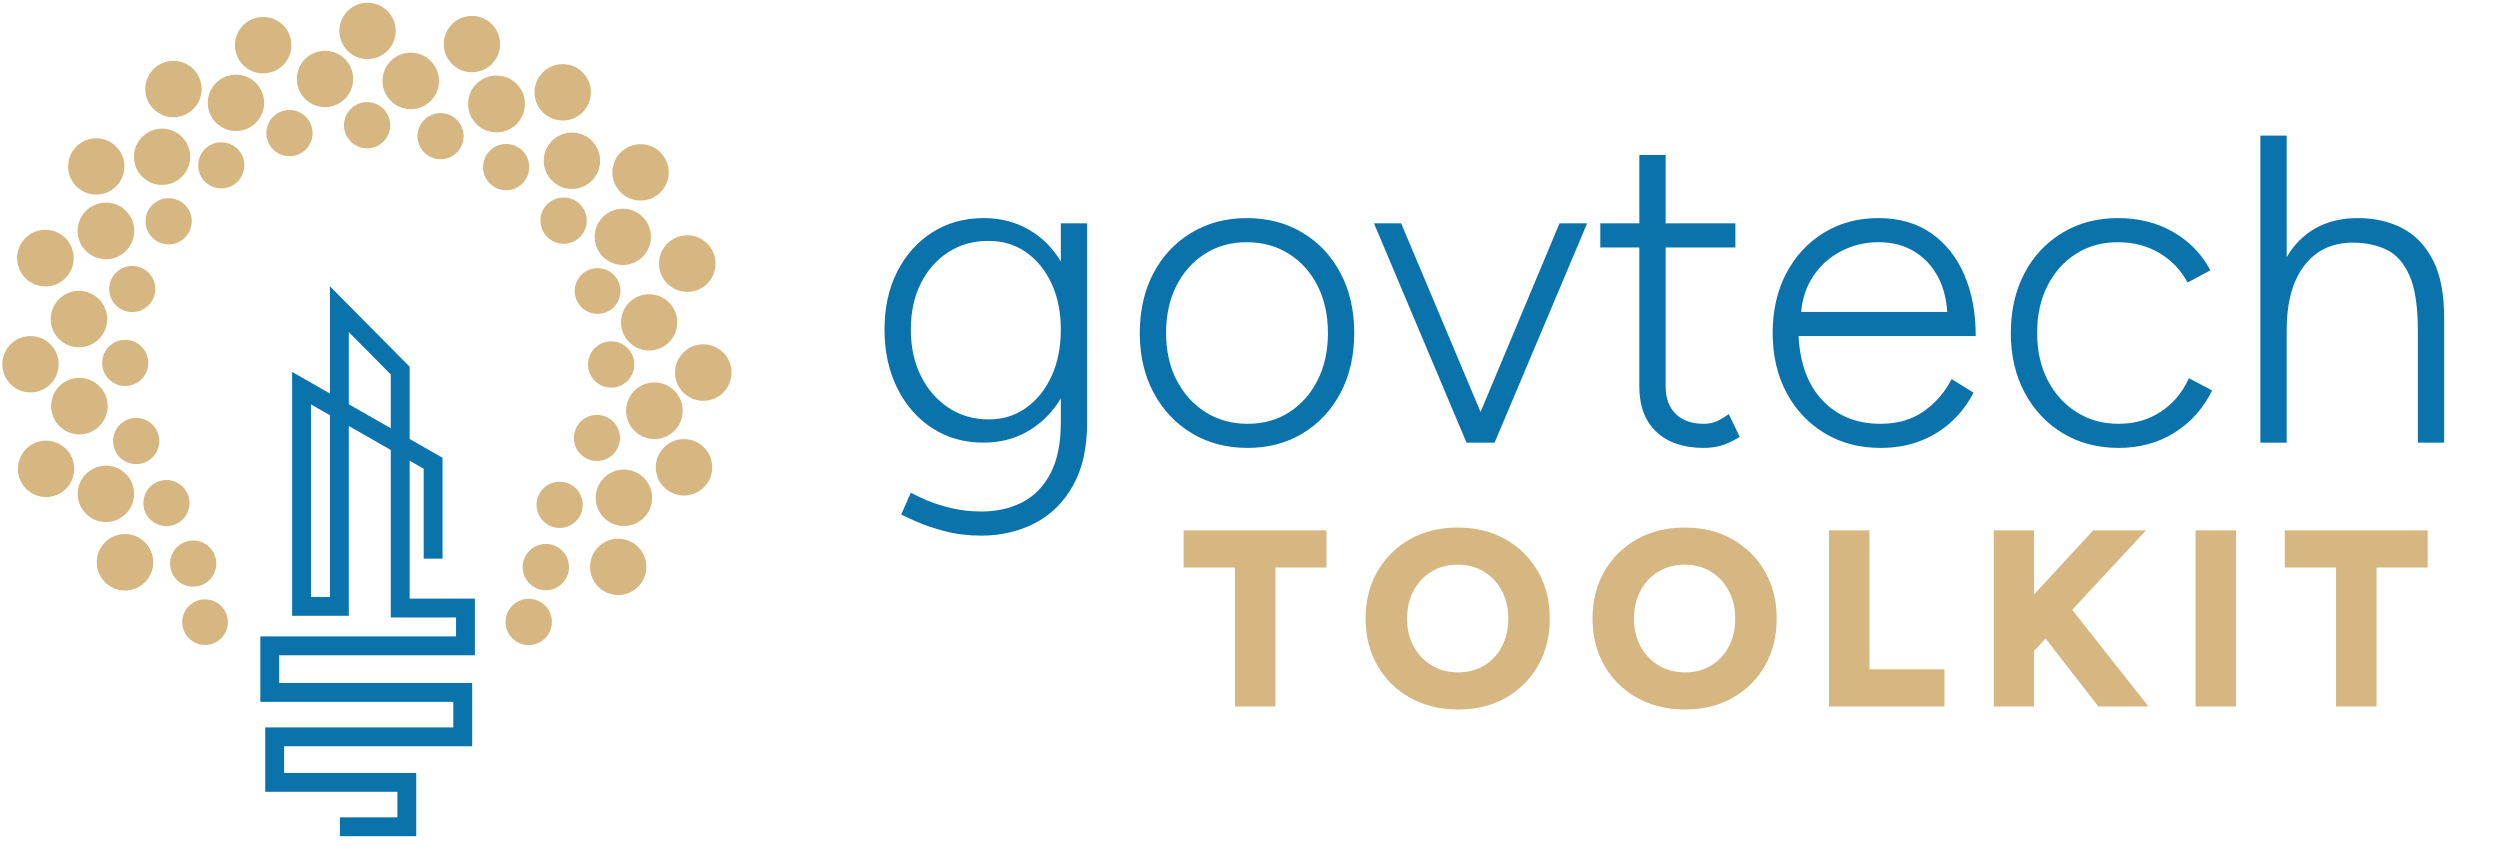
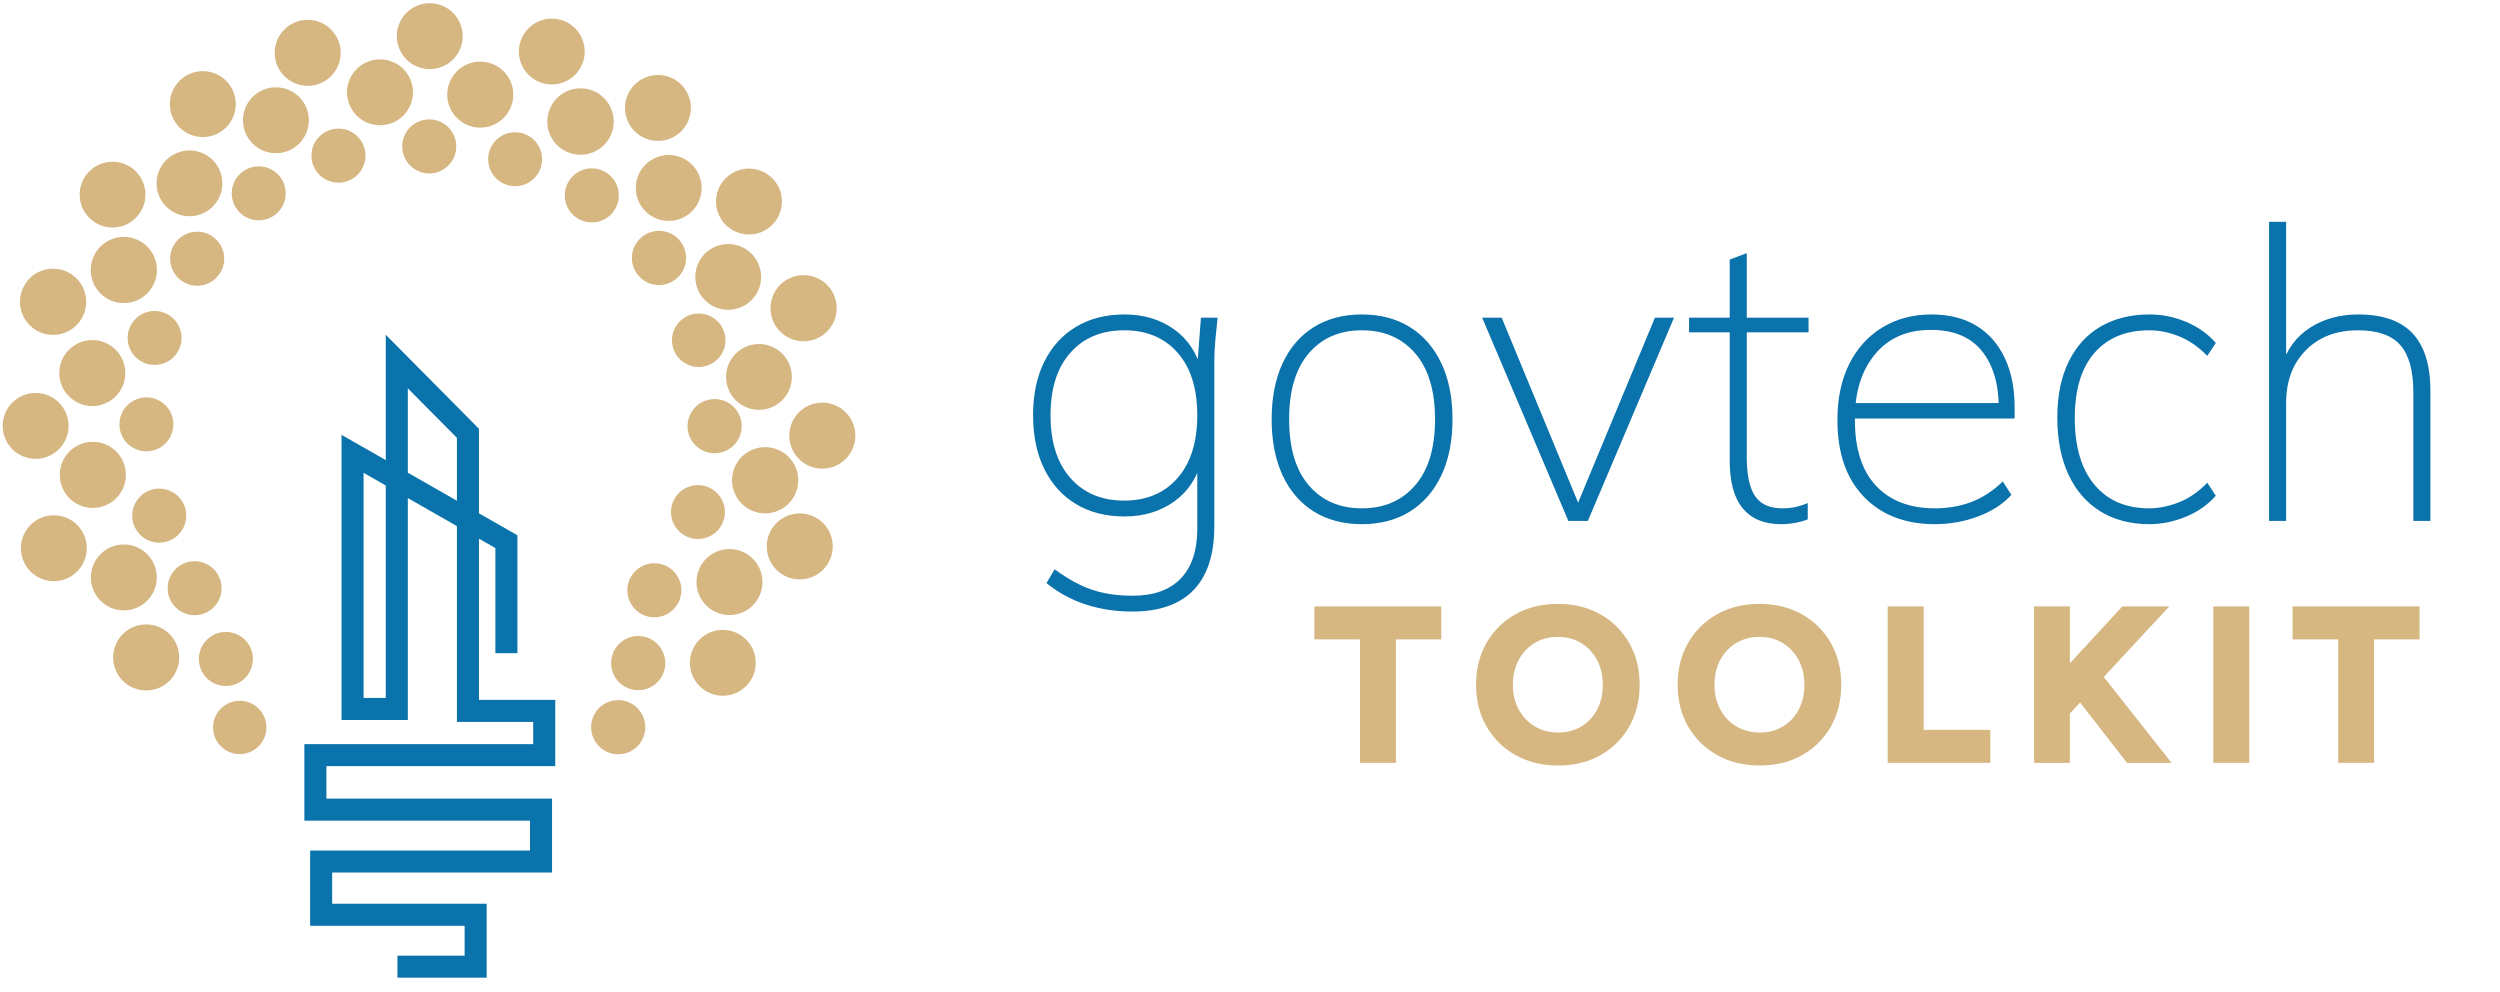
- <svg xmlns="http://www.w3.org/2000/svg" viewBox="0 0 684 232" width="684" height="232" role="img" aria-label="GovTech Toolkit">
+ <svg xmlns="http://www.w3.org/2000/svg" viewBox="0 0 585 232" width="585" height="232" role="img" aria-label="GovTech Toolkit">
  <g transform="translate(0,0.0) scale(0.6) translate(-14,-11)">
    <g fill="#D6B681">
      <circle cx="181.6" cy="25.1" r="12.85" />
      <circle cx="134.0" cy="31.6" r="12.87" />
      <circle cx="229.2" cy="31.1" r="12.84" />
      <circle cx="162.2" cy="47.0" r="12.85" />
      <circle cx="201.3" cy="47.9" r="12.88" />
      <circle cx="93.1" cy="51.6" r="12.85" />
      <circle cx="270.6" cy="53.1" r="12.85" />
      <circle cx="121.6" cy="57.9" r="12.85" />
      <circle cx="240.4" cy="58.4" r="12.96" />
      <circle cx="181.4" cy="68.1" r="10.54" />
      <circle cx="146.0" cy="71.7" r="10.54" />
      <circle cx="214.9" cy="73.1" r="10.52" />
      <circle cx="87.9" cy="82.5" r="12.83" />
      <circle cx="274.8" cy="84.3" r="12.85" />
      <circle cx="57.9" cy="86.9" r="12.83" />
      <circle cx="114.9" cy="86.4" r="10.52" />
      <circle cx="244.8" cy="87.2" r="10.54" />
      <circle cx="306.1" cy="89.6" r="12.85" />
      <circle cx="90.9" cy="111.9" r="10.54" />
      <circle cx="271.0" cy="111.6" r="10.56" />
      <circle cx="62.3" cy="116.3" r="12.91" />
      <circle cx="298.0" cy="119.0" r="12.83" />
      <circle cx="34.7" cy="128.7" r="12.91" />
      <circle cx="327.4" cy="131.2" r="12.90" />
      <circle cx="74.3" cy="142.8" r="10.52" />
      <circle cx="286.5" cy="143.7" r="10.43" />
      <circle cx="50.0" cy="156.5" r="12.87" />
      <circle cx="310.0" cy="158.0" r="12.83" />
      <circle cx="27.9" cy="177.1" r="12.85" />
      <circle cx="71.1" cy="176.5" r="10.52" />
      <circle cx="292.7" cy="177.2" r="10.56" />
      <circle cx="334.7" cy="180.9" r="12.88" />
      <circle cx="50.2" cy="196.2" r="12.89" />
      <circle cx="312.4" cy="198.3" r="12.91" />
      <circle cx="286.2" cy="210.7" r="10.51" />
      <circle cx="76.1" cy="212.1" r="10.54" />
      <circle cx="325.9" cy="224.1" r="12.87" />
      <circle cx="35.0" cy="224.8" r="12.85" />
      <circle cx="62.3" cy="236.2" r="12.85" />
      <circle cx="298.5" cy="238.0" r="12.87" />
      <circle cx="89.9" cy="240.4" r="10.52" />
      <circle cx="269.2" cy="241.2" r="10.54" />
      <circle cx="71.0" cy="267.4" r="12.88" />
      <circle cx="295.9" cy="269.5" r="12.84" />
      <circle cx="102.1" cy="268.0" r="10.54" />
      <circle cx="262.9" cy="269.6" r="10.56" />
      <circle cx="107.5" cy="294.7" r="10.40" />
      <circle cx="255.1" cy="294.6" r="10.56" />
    </g>
    <polyline fill="none" stroke="#0B73AB" stroke-width="8.6" stroke-linejoin="miter" stroke-miterlimit="10" points="169.00,388.00 199.50,388.00 199.50,367.75 139.25,367.75 139.25,347.00 225.00,347.00 225.00,326.75 137.00,326.75 137.00,305.50 226.25,305.50 226.25,288.25 196.50,288.25 196.50,180.00 168.75,152.00 168.75,287.50 151.50,287.50 151.50,188.00 211.50,222.25 211.50,265.75" />
  </g>
-   <path fill="#0B73AB" d="M268.52 146.549Q263.12 146.549 258.56 145.349Q254.0 144.149 250.88 142.769Q247.76 141.389 246.56 140.789L249.2 134.789Q250.64 135.629 253.58 136.889Q256.52 138.149 260.42 139.049Q264.32 139.949 268.52 139.949Q274.76 139.949 279.68 137.429Q284.6 134.909 287.42 129.509Q290.24 124.109 290.24 115.589V108.989Q286.88 114.629 281.42 117.869Q275.96 121.109 269.12 121.109Q261.2 121.109 255.08 117.149Q248.96 113.189 245.48 106.169Q242.0 99.149 242.0 90.149Q242.0 81.149 245.48 74.309Q248.96 67.469 255.08 63.569Q261.2 59.669 269.12 59.669Q275.96 59.669 281.42 62.789Q286.88 65.909 290.24 71.549V61.109H297.44V115.589Q297.44 126.029 293.54 132.929Q289.64 139.829 283.04 143.189Q276.44 146.549 268.52 146.549ZM270.56 114.749Q276.32 114.749 280.76 111.569Q285.2 108.389 287.72 102.869Q290.24 97.349 290.24 90.149Q290.24 83.069 287.72 77.609Q285.2 72.149 280.76 69.029Q276.32 65.909 270.44 65.909Q264.2 65.909 259.4 69.029Q254.6 72.149 251.9 77.609Q249.2 83.069 249.2 90.149Q249.2 97.349 251.96 102.869Q254.72 108.389 259.52 111.569Q264.32 114.749 270.56 114.749ZM341.36 122.549Q332.72 122.549 326.06 118.529Q319.4 114.509 315.62 107.429Q311.84 100.349 311.84 91.109Q311.84 81.869 315.56 74.789Q319.28 67.709 325.94 63.689Q332.6 59.669 341.12 59.669Q349.76 59.669 356.42 63.689Q363.08 67.709 366.8 74.789Q370.52 81.869 370.52 91.109Q370.52 100.349 366.8 107.429Q363.08 114.509 356.48 118.529Q349.88 122.549 341.36 122.549ZM341.36 115.949Q347.84 115.949 352.76 112.769Q357.68 109.589 360.5 104.009Q363.32 98.429 363.32 91.109Q363.32 83.789 360.5 78.209Q357.68 72.629 352.64 69.449Q347.6 66.269 341.12 66.269Q334.64 66.269 329.66 69.449Q324.68 72.629 321.86 78.209Q319.04 83.789 319.04 91.109Q319.04 98.429 321.92 104.009Q324.8 109.589 329.84 112.769Q334.88 115.949 341.36 115.949ZM401.24 121.109 375.92 61.109H383.36L405.08 112.709L426.68 61.109H434.24L408.92 121.109ZM466.16 122.549Q457.88 122.549 453.2 118.169Q448.52 113.789 448.52 105.749V67.709H437.84V61.109H448.52V42.389H455.72V61.109H474.8V67.709H455.72V105.749Q455.72 110.549 458.48 113.249Q461.24 115.949 466.16 115.949Q467.6 115.949 468.98 115.529Q470.36 115.109 473.0 113.309L476.0 119.549Q472.76 121.469 470.6 122.009Q468.44 122.549 466.16 122.549ZM514.52 122.549Q505.88 122.549 499.22 118.529Q492.56 114.509 488.78 107.429Q485.0 100.349 485.0 91.109Q485.0 81.869 488.72 74.789Q492.44 67.709 498.98 63.689Q505.52 59.669 513.92 59.669Q522.44 59.669 528.38 63.809Q534.32 67.949 537.44 75.209Q540.56 82.469 540.56 91.949H492.08Q492.68 103.349 498.74 109.649Q504.8 115.949 514.52 115.949Q521.48 115.949 526.34 112.529Q531.2 109.109 533.96 103.709L539.96 107.429Q537.68 111.869 534.02 115.289Q530.36 118.709 525.44 120.629Q520.52 122.549 514.52 122.549ZM492.8 85.349H532.76Q532.4 79.589 530.0 75.329Q527.6 71.069 523.52 68.669Q519.44 66.269 513.92 66.269Q508.52 66.269 503.84 68.669Q499.16 71.069 496.22 75.389Q493.28 79.709 492.8 85.349ZM579.68 122.549Q571.04 122.549 564.38 118.529Q557.72 114.509 553.94 107.429Q550.16 100.349 550.16 91.109Q550.16 81.869 553.88 74.789Q557.6 67.709 564.26 63.689Q570.92 59.669 579.44 59.669Q587.96 59.669 594.56 63.449Q601.16 67.229 604.76 73.949L598.52 77.309Q595.76 72.149 590.78 69.209Q585.8 66.269 579.44 66.269Q572.96 66.269 567.98 69.449Q563.0 72.629 560.18 78.209Q557.36 83.789 557.36 91.109Q557.36 98.429 560.24 104.009Q563.12 109.589 568.16 112.769Q573.2 115.949 579.68 115.949Q586.16 115.949 591.2 112.649Q596.24 109.349 598.88 103.469L605.24 106.829Q601.64 114.149 594.98 118.349Q588.32 122.549 579.68 122.549ZM618.44 121.109V37.109H625.64V70.349Q628.64 65.189 633.56 62.429Q638.48 59.669 645.08 59.669Q652.04 59.669 657.38 62.489Q662.72 65.309 665.78 71.429Q668.84 77.549 668.72 87.629V121.109H661.52V90.389Q661.52 80.429 659.18 75.269Q656.84 70.109 652.82 68.249Q648.8 66.389 643.76 66.389Q635.24 66.389 630.44 72.689Q625.64 78.989 625.64 90.269V121.109Z" />
-   <path fill="#D6B681" d="M337.881 193.291V155.269H323.84V145.109H362.936V155.269H348.949V193.291Z" />
-   <path fill="#D6B681" d="M398.948 194.117Q391.549 194.117 385.832 190.923Q380.116 187.729 376.874 182.121Q373.632 176.513 373.632 169.263Q373.632 161.945 376.867 156.336Q380.102 150.726 385.767 147.532Q391.431 144.339 398.822 144.339Q406.212 144.339 411.886 147.539Q417.559 150.74 420.787 156.349Q424.015 161.959 424.015 169.255Q424.015 176.508 420.815 182.118Q417.614 187.729 411.969 190.923Q406.324 194.117 398.948 194.117ZM398.963 183.957Q403.003 183.957 406.096 182.071Q409.189 180.185 410.931 176.871Q412.672 173.558 412.672 169.252Q412.672 164.946 410.889 161.617Q409.106 158.288 405.998 156.393Q402.891 154.498 398.815 154.498Q394.79 154.498 391.662 156.39Q388.535 158.282 386.755 161.605Q384.975 164.928 384.975 169.246Q384.975 173.564 386.778 176.875Q388.582 180.185 391.727 182.071Q394.873 183.957 398.963 183.957Z" />
-   <path fill="#D6B681" d="M461.032 194.117Q453.634 194.117 447.917 190.923Q442.2 187.729 438.959 182.121Q435.717 176.513 435.717 169.263Q435.717 161.945 438.952 156.336Q442.187 150.726 447.851 147.532Q453.516 144.339 460.907 144.339Q468.297 144.339 473.971 147.539Q479.644 150.74 482.872 156.349Q486.1 161.959 486.1 169.255Q486.1 176.508 482.9 182.118Q479.699 187.729 474.054 190.923Q468.409 194.117 461.032 194.117ZM461.048 183.957Q465.087 183.957 468.181 182.071Q471.274 180.185 473.016 176.871Q474.757 173.558 474.757 169.252Q474.757 164.946 472.974 161.617Q471.191 158.288 468.083 156.393Q464.975 154.498 460.9 154.498Q456.875 154.498 453.747 156.39Q450.62 158.282 448.84 161.605Q447.06 164.928 447.06 169.246Q447.06 173.564 448.863 176.875Q450.666 180.185 453.812 182.071Q456.958 183.957 461.048 183.957Z" />
-   <path fill="#D6B681" d="M500.417 193.291V145.109H511.485V183.131H532.01V193.291Z" />
-   <path fill="#D6B681" d="M545.501 193.291V145.109H556.514V162.634L572.689 145.109H587.143L566.948 166.846L587.831 193.291H574.107L559.666 174.693L556.514 178.107V193.291Z" />
-   <path fill="#D6B681" d="M600.703 193.291V145.109H611.77V193.291Z" />
-   <path fill="#D6B681" d="M639.151 193.291V155.269H625.11V145.109H664.205V155.269H650.219V193.291Z" />
+   <path fill="#0B73AB" d="M264.942 143.106Q259.141 143.106 254.052 141.441Q248.964 139.777 244.874 136.448L246.777 133.214Q249.915 135.497 252.673 136.828Q255.432 138.16 258.427 138.778Q261.423 139.396 265.037 139.396Q272.456 139.396 276.308 135.354Q280.16 131.312 280.16 123.799V107.535H281.206Q279.684 113.812 274.786 117.331Q269.888 120.85 263.135 120.85Q256.573 120.85 251.77 117.949Q246.967 115.049 244.351 109.722Q241.736 104.396 241.736 97.168Q241.736 89.94 244.351 84.661Q246.967 79.383 251.77 76.482Q256.573 73.581 263.135 73.581Q269.888 73.581 274.786 77.1Q279.684 80.619 281.206 86.991L280.16 85.755L281.016 74.342H284.915Q284.63 77.005 284.392 79.573Q284.154 82.141 284.154 84.614V123.133Q284.154 133.024 279.304 138.065Q274.453 143.106 264.942 143.106ZM263.04 117.141Q270.934 117.141 275.547 111.862Q280.16 106.584 280.16 97.168Q280.16 87.752 275.547 82.521Q270.934 77.29 263.04 77.29Q255.146 77.29 250.486 82.521Q245.826 87.752 245.826 97.168Q245.826 106.584 250.486 111.862Q255.146 117.141 263.04 117.141ZM318.679 122.657Q312.211 122.657 307.456 119.709Q302.701 116.761 300.133 111.244Q297.565 105.728 297.565 98.119Q297.565 90.511 300.133 84.994Q302.701 79.478 307.456 76.53Q312.211 73.581 318.679 73.581Q325.146 73.581 329.902 76.53Q334.657 79.478 337.273 84.994Q339.888 90.511 339.888 98.119Q339.888 105.728 337.273 111.244Q334.657 116.761 329.902 119.709Q325.146 122.657 318.679 122.657ZM318.679 118.948Q326.478 118.948 331.138 113.574Q335.798 108.201 335.798 98.119Q335.798 88.038 331.138 82.664Q326.478 77.29 318.679 77.29Q310.88 77.29 306.267 82.664Q301.654 88.038 301.654 98.119Q301.654 108.201 306.267 113.574Q310.88 118.948 318.679 118.948ZM366.994 121.896 346.831 74.342H351.396L370.418 120.375H368.135L387.252 74.342H391.722L371.559 121.896ZM416.736 122.657Q410.934 122.657 407.843 118.996Q404.752 115.334 404.752 107.82V77.766H395.241V74.342H404.752V60.741L408.747 59.22V74.342H423.203V77.766H408.747V106.964Q408.747 113.241 410.696 116.095Q412.646 118.948 417.021 118.948Q418.923 118.948 420.445 118.568Q421.967 118.187 423.013 117.712V121.516Q421.967 121.991 420.207 122.324Q418.448 122.657 416.736 122.657ZM452.782 122.657Q442.32 122.657 436.138 116.237Q429.956 109.818 429.956 98.309Q429.956 90.701 432.714 85.184Q435.472 79.668 440.465 76.625Q445.459 73.581 451.926 73.581Q458.108 73.581 462.436 76.197Q466.763 78.812 469.093 83.71Q471.423 88.608 471.423 95.361V97.929H432.524V94.315H469.331L467.714 95.551Q467.714 86.991 463.72 82.093Q459.725 77.195 451.831 77.195Q443.461 77.195 438.754 82.902Q434.046 88.608 434.046 97.834V98.309Q434.046 108.391 438.991 113.669Q443.937 118.948 452.782 118.948Q457.252 118.948 461.152 117.521Q465.051 116.095 468.665 112.671L470.662 115.809Q467.714 119.043 462.864 120.85Q458.013 122.657 452.782 122.657ZM502.999 122.657Q496.342 122.657 491.491 119.661Q486.641 116.665 484.025 111.054Q481.41 105.443 481.41 97.739Q481.41 90.035 484.073 84.614Q486.736 79.193 491.586 76.387Q496.437 73.581 502.999 73.581Q507.47 73.581 511.607 75.341Q515.744 77.1 518.502 80.239L516.505 83.282Q513.461 80.144 509.942 78.717Q506.423 77.29 502.904 77.29Q494.725 77.29 490.112 82.569Q485.499 87.847 485.499 97.834Q485.499 107.915 490.112 113.432Q494.725 118.948 502.904 118.948Q506.233 118.948 509.8 117.569Q513.366 116.19 516.505 112.956L518.502 116Q515.649 119.233 511.417 120.945Q507.184 122.657 502.999 122.657ZM530.961 121.896V51.896H534.956V85.85H533.815Q535.717 79.763 540.567 76.672Q545.418 73.581 551.79 73.581Q560.445 73.581 564.582 78.051Q568.72 82.521 568.72 91.462V121.896H564.725V91.842Q564.725 84.233 561.682 80.762Q558.638 77.29 551.79 77.29Q544.182 77.29 539.569 81.951Q534.956 86.611 534.956 94.315V121.896Z" />
+   <path fill="#D6B681" d="M318.233 178.504V149.615H307.565V141.896H337.269V149.615H326.642V178.504Z" />
+   <path fill="#D6B681" d="M364.63 179.131Q359.009 179.131 354.665 176.705Q350.322 174.278 347.859 170.017Q345.396 165.756 345.396 160.248Q345.396 154.688 347.854 150.426Q350.311 146.164 354.615 143.737Q358.919 141.311 364.535 141.311Q370.15 141.311 374.46 143.742Q378.771 146.174 381.224 150.436Q383.676 154.698 383.676 160.242Q383.676 165.752 381.245 170.015Q378.813 174.278 374.524 176.705Q370.235 179.131 364.63 179.131ZM364.642 171.412Q367.711 171.412 370.061 169.979Q372.412 168.546 373.735 166.029Q375.058 163.511 375.058 160.239Q375.058 156.968 373.703 154.439Q372.348 151.91 369.987 150.47Q367.626 149.029 364.529 149.029Q361.471 149.029 359.095 150.467Q356.719 151.905 355.366 154.43Q354.014 156.954 354.014 160.235Q354.014 163.516 355.384 166.031Q356.754 168.546 359.144 169.979Q361.534 171.412 364.642 171.412Z" />
+   <path fill="#D6B681" d="M411.801 179.131Q406.18 179.131 401.837 176.705Q397.493 174.278 395.03 170.017Q392.567 165.756 392.567 160.248Q392.567 154.688 395.025 150.426Q397.482 146.164 401.786 143.737Q406.09 141.311 411.706 141.311Q417.321 141.311 421.631 143.742Q425.942 146.174 428.395 150.436Q430.847 154.698 430.847 160.242Q430.847 165.752 428.416 170.015Q425.984 174.278 421.695 176.705Q417.406 179.131 411.801 179.131ZM411.813 171.412Q414.882 171.412 417.232 169.979Q419.583 168.546 420.906 166.029Q422.229 163.511 422.229 160.239Q422.229 156.968 420.874 154.439Q419.519 151.91 417.158 150.47Q414.797 149.029 411.7 149.029Q408.642 149.029 406.266 150.467Q403.89 151.905 402.537 154.43Q401.185 156.954 401.185 160.235Q401.185 163.516 402.555 166.031Q403.925 168.546 406.315 169.979Q408.705 171.412 411.813 171.412Z" />
+   <path fill="#D6B681" d="M441.725 178.504V141.896H450.134V170.785H465.729V178.504Z" />
+   <path fill="#D6B681" d="M475.979 178.504V141.896H484.346V155.211L496.636 141.896H507.618L492.274 158.411L508.141 178.504H497.713L486.741 164.373L484.346 166.967V178.504Z" />
+   <path fill="#D6B681" d="M517.92 178.504V141.896H526.329V178.504Z" />
+   <path fill="#D6B681" d="M547.133 178.504V149.615H536.464V141.896H566.169V149.615H555.542V178.504Z" />
</svg>
